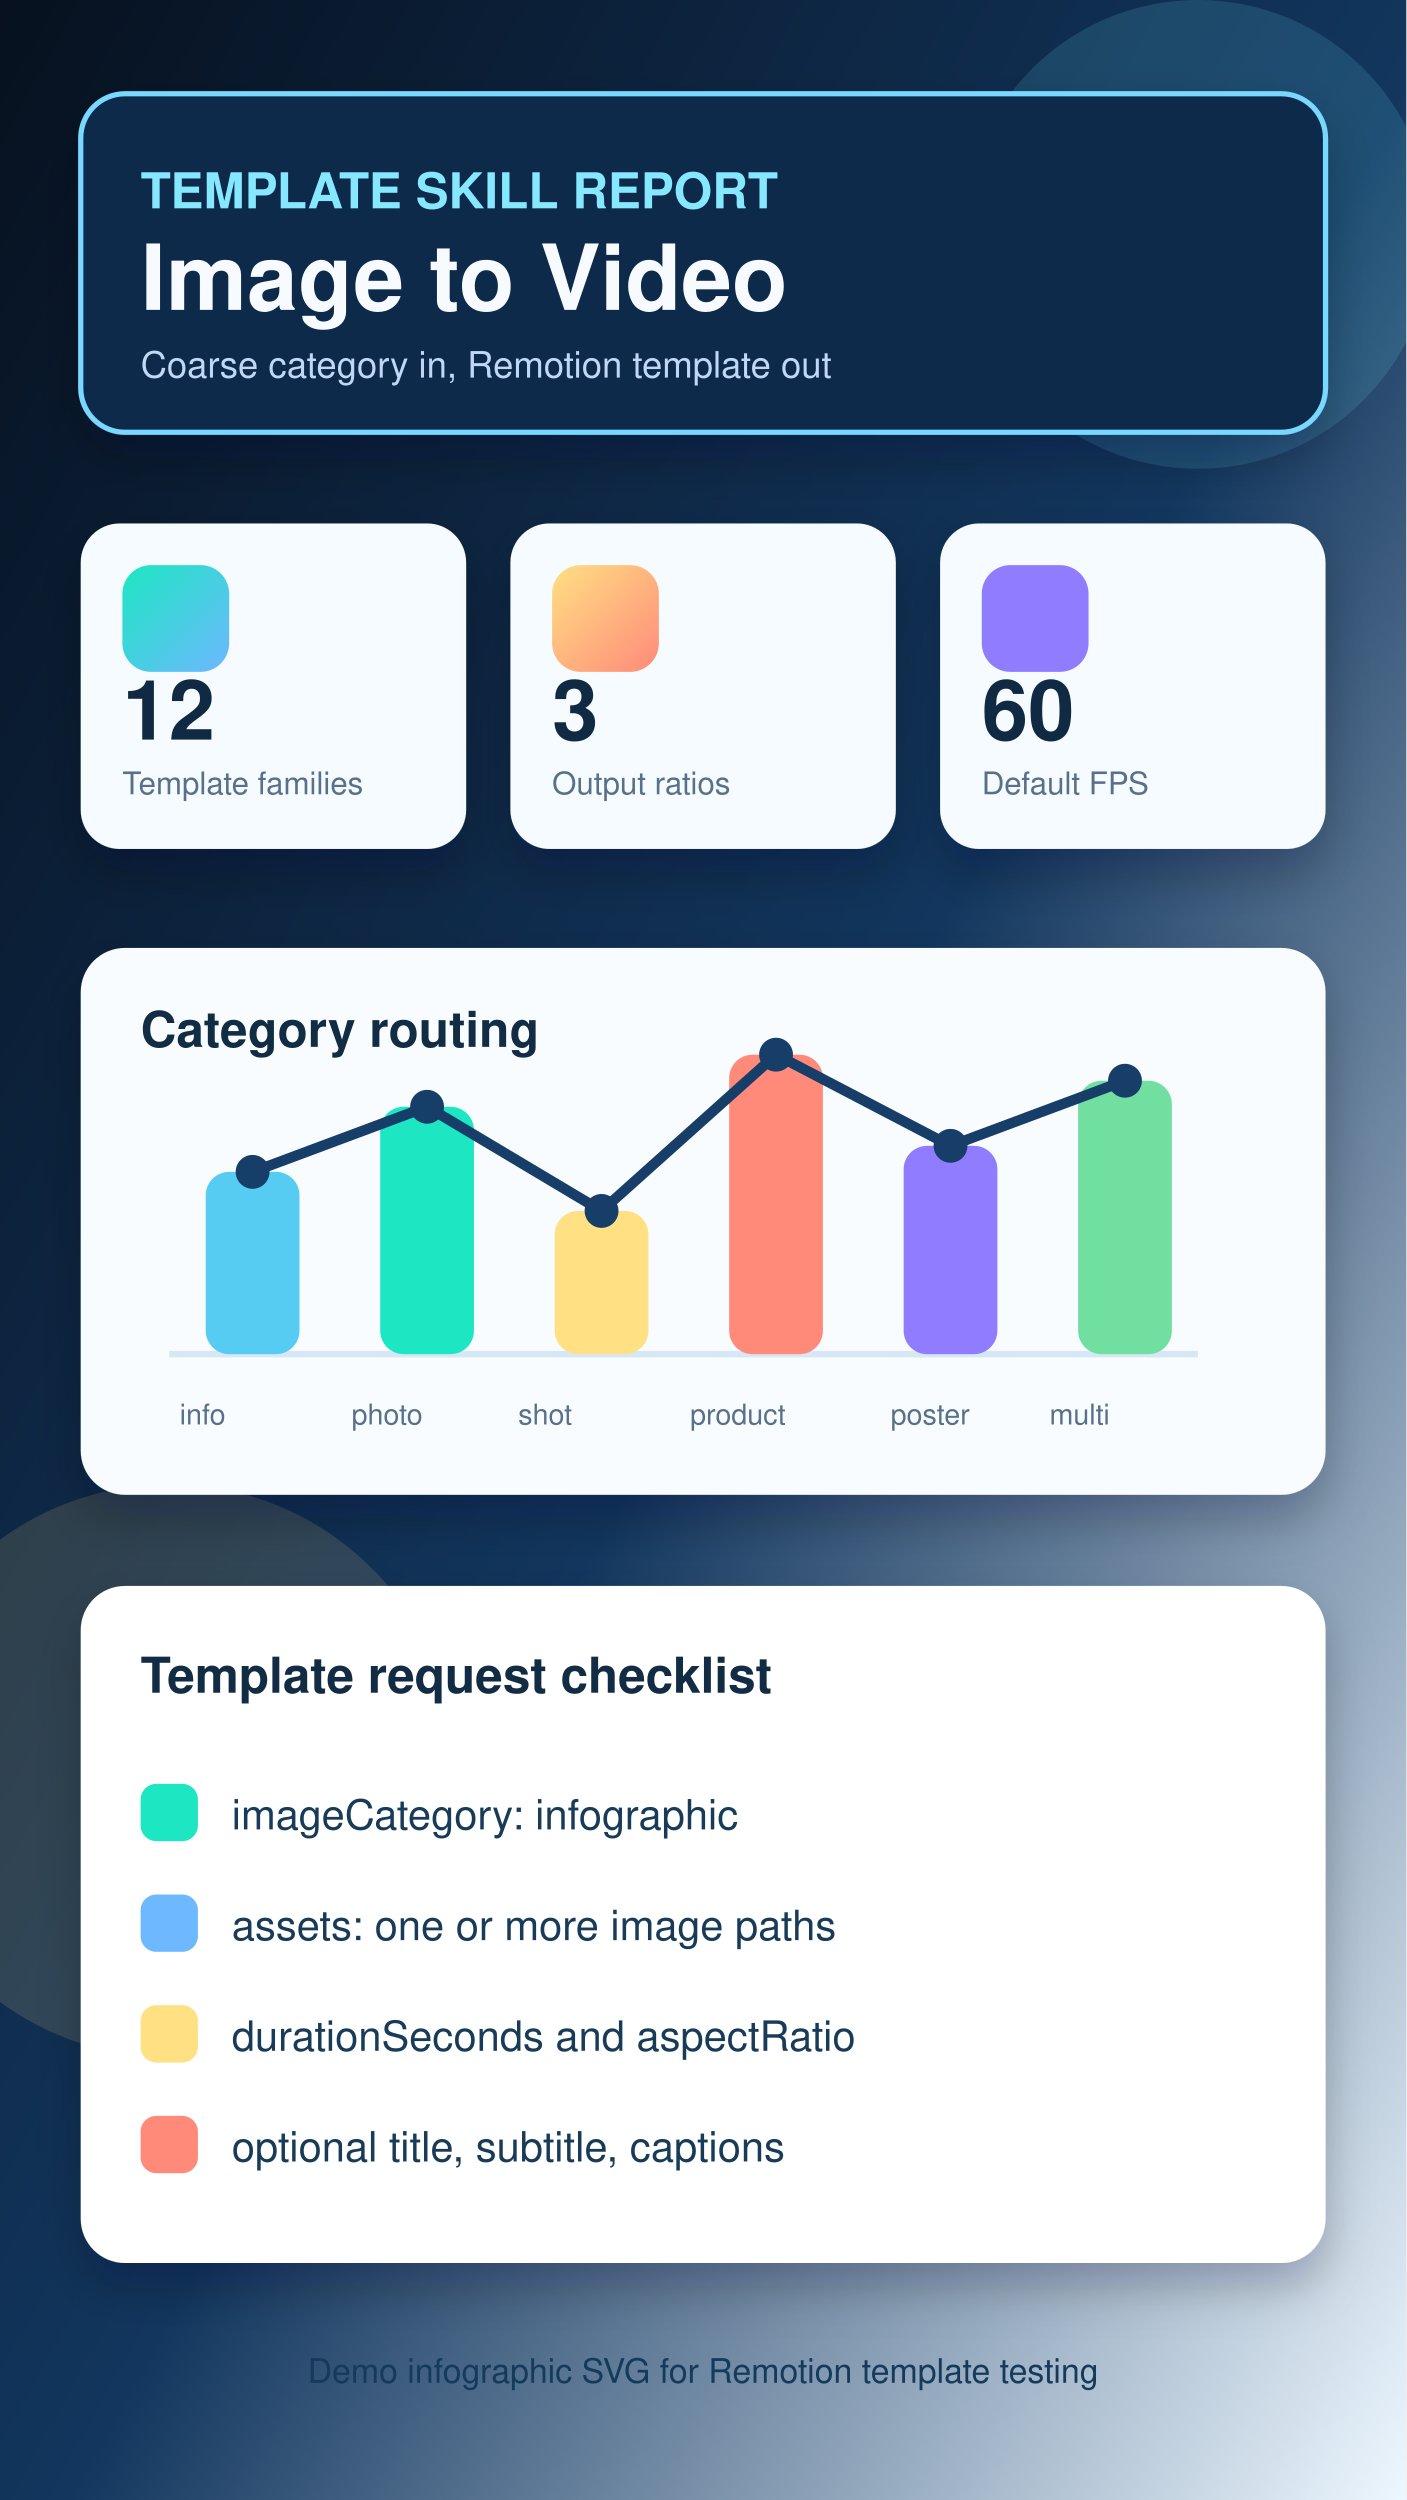
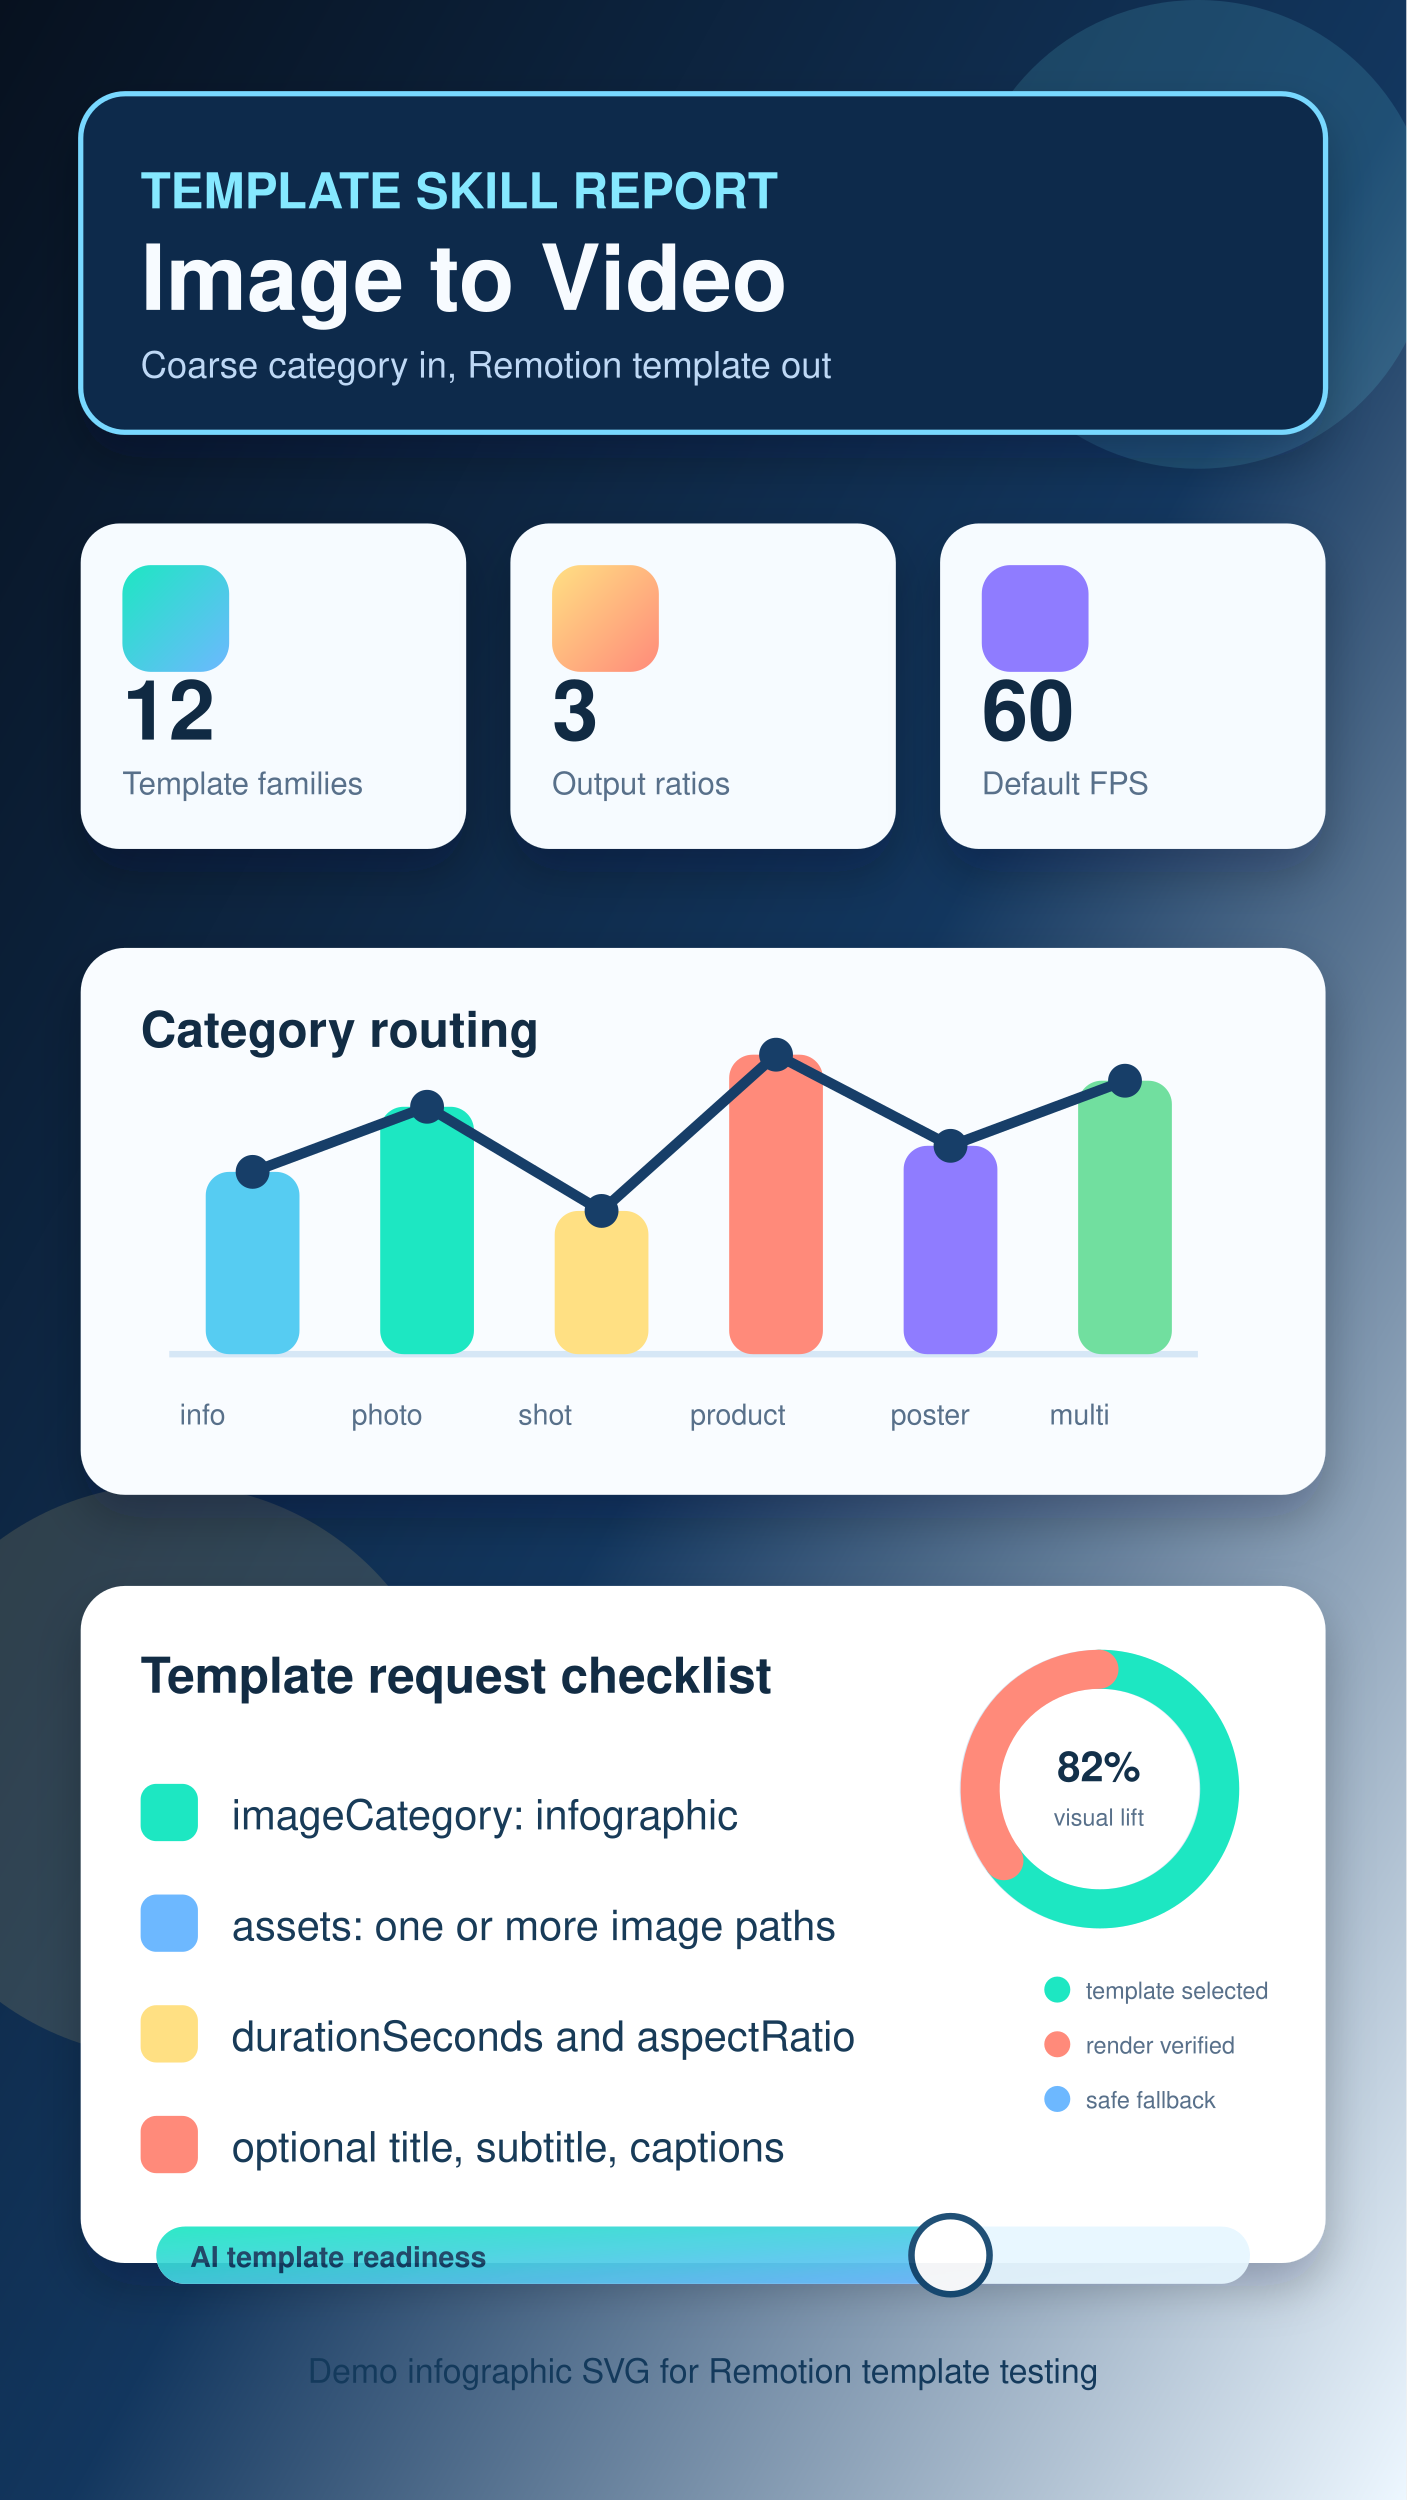
<svg xmlns="http://www.w3.org/2000/svg" width="1080" height="1920" viewBox="0 0 1080 1920">
  <defs>
    <linearGradient id="bg" x1="0" y1="0" x2="1" y2="1">
      <stop offset="0%" stop-color="#07111f" />
      <stop offset="52%" stop-color="#12365e" />
      <stop offset="100%" stop-color="#edf7ff" />
    </linearGradient>
    <linearGradient id="cardA" x1="0" y1="0" x2="1" y2="1">
      <stop offset="0%" stop-color="#1de7c2" />
      <stop offset="100%" stop-color="#6db8ff" />
    </linearGradient>
    <linearGradient id="cardB" x1="0" y1="0" x2="1" y2="1">
      <stop offset="0%" stop-color="#ffe083" />
      <stop offset="100%" stop-color="#ff8a7a" />
    </linearGradient>
    <filter id="shadow" x="-20%" y="-20%" width="140%" height="140%">
      <feDropShadow dx="0" dy="18" stdDeviation="18" flood-color="#05101e" flood-opacity="0.25" />
    </filter>
  </defs>
  <rect width="1080" height="1920" fill="url(#bg)" />
  <circle cx="920" cy="180" r="180" fill="#70e7ff" opacity="0.14" />
  <circle cx="130" cy="1360" r="220" fill="#ffdb7a" opacity="0.14" />
  <rect x="62" y="72" width="956" height="260" rx="34" fill="#0e2b4c" stroke="#78d8ff" stroke-width="4" filter="url(#shadow)" />
  <text x="108" y="160" font-family="Helvetica, Arial, sans-serif" font-size="38" font-weight="700" fill="#85e8ff">TEMPLATE SKILL REPORT</text>
  <text x="108" y="238" font-family="Helvetica, Arial, sans-serif" font-size="70" font-weight="800" fill="#f7fbff">Image to Video</text>
  <text x="108" y="290" font-family="Helvetica, Arial, sans-serif" font-size="28" fill="#bed8f5">Coarse category in, Remotion template out</text>
  <rect x="62" y="402" width="296" height="250" rx="30" fill="#f6fbff" filter="url(#shadow)" />
  <rect x="94" y="434" width="82" height="82" rx="22" fill="url(#cardA)" />
  <text x="94" y="568" font-family="Helvetica, Arial, sans-serif" font-size="64" font-weight="800" fill="#102a43">12</text>
  <text x="94" y="610" font-family="Helvetica, Arial, sans-serif" font-size="24" fill="#58708a">Template families</text>
  <rect x="392" y="402" width="296" height="250" rx="30" fill="#f6fbff" filter="url(#shadow)" />
  <rect x="424" y="434" width="82" height="82" rx="22" fill="url(#cardB)" />
  <text x="424" y="568" font-family="Helvetica, Arial, sans-serif" font-size="64" font-weight="800" fill="#102a43">3</text>
  <text x="424" y="610" font-family="Helvetica, Arial, sans-serif" font-size="24" fill="#58708a">Output ratios</text>
  <rect x="722" y="402" width="296" height="250" rx="30" fill="#f6fbff" filter="url(#shadow)" />
  <rect x="754" y="434" width="82" height="82" rx="22" fill="#8f7cff" />
  <text x="754" y="568" font-family="Helvetica, Arial, sans-serif" font-size="64" font-weight="800" fill="#102a43">60</text>
  <text x="754" y="610" font-family="Helvetica, Arial, sans-serif" font-size="24" fill="#58708a">Default FPS</text>
  <rect x="62" y="728" width="956" height="420" rx="34" fill="#f9fcff" filter="url(#shadow)" />
  <text x="108" y="804" font-family="Helvetica, Arial, sans-serif" font-size="38" font-weight="800" fill="#122c44">Category routing</text>
  <line x1="130" y1="1040" x2="920" y2="1040" stroke="#d6e7f6" stroke-width="5" />
  <rect x="158" y="900" width="72" height="140" rx="18" fill="#56ccf2" />
  <rect x="292" y="850" width="72" height="190" rx="18" fill="#1de7c2" />
  <rect x="426" y="930" width="72" height="110" rx="18" fill="#ffe083" />
  <rect x="560" y="810" width="72" height="230" rx="18" fill="#ff8a7a" />
  <rect x="694" y="880" width="72" height="160" rx="18" fill="#8f7cff" />
  <rect x="828" y="830" width="72" height="210" rx="18" fill="#71df9f" />
  <polyline points="194,900 328,850 462,930 596,810 730,880 864,830" fill="none" stroke="#173e68" stroke-width="8" stroke-linecap="round" stroke-linejoin="round" />
  <circle cx="194" cy="900" r="13" fill="#173e68" />
  <circle cx="328" cy="850" r="13" fill="#173e68" />
  <circle cx="462" cy="930" r="13" fill="#173e68" />
  <circle cx="596" cy="810" r="13" fill="#173e68" />
  <circle cx="730" cy="880" r="13" fill="#173e68" />
  <circle cx="864" cy="830" r="13" fill="#173e68" />
  <text x="138" y="1094" font-family="Helvetica, Arial, sans-serif" font-size="22" fill="#58708a">info</text>
  <text x="270" y="1094" font-family="Helvetica, Arial, sans-serif" font-size="22" fill="#58708a">photo</text>
  <text x="398" y="1094" font-family="Helvetica, Arial, sans-serif" font-size="22" fill="#58708a">shot</text>
  <text x="530" y="1094" font-family="Helvetica, Arial, sans-serif" font-size="22" fill="#58708a">product</text>
  <text x="684" y="1094" font-family="Helvetica, Arial, sans-serif" font-size="22" fill="#58708a">poster</text>
  <text x="806" y="1094" font-family="Helvetica, Arial, sans-serif" font-size="22" fill="#58708a">multi</text>
  <rect x="62" y="1218" width="956" height="520" rx="34" fill="#ffffff" filter="url(#shadow)" />
  <text x="108" y="1300" font-family="Helvetica, Arial, sans-serif" font-size="38" font-weight="800" fill="#122c44">Template request checklist</text>
  <g font-family="Helvetica, Arial, sans-serif" font-size="32" fill="#183b58">
    <rect x="108" y="1370" width="44" height="44" rx="12" fill="#1de7c2" />
    <text x="178" y="1405">imageCategory: infographic</text>
    <rect x="108" y="1455" width="44" height="44" rx="12" fill="#6db8ff" />
    <text x="178" y="1490">assets: one or more image paths</text>
    <rect x="108" y="1540" width="44" height="44" rx="12" fill="#ffe083" />
    <text x="178" y="1575">durationSeconds and aspectRatio</text>
    <rect x="108" y="1625" width="44" height="44" rx="12" fill="#ff8a7a" />
    <text x="178" y="1660">optional title, subtitle, captions</text>
  </g>
  <text x="540" y="1830" font-family="Helvetica, Arial, sans-serif" font-size="26" fill="#143a5c" text-anchor="middle">Demo infographic SVG for Remotion template testing</text>
+   <g opacity="0.92">
+     <rect x="120" y="1710" width="840" height="44" rx="22" fill="#e6f6ff" />
+     <rect x="120" y="1710" width="610" height="44" rx="22" fill="url(#cardA)" />
+     <circle cx="730" cy="1732" r="30" fill="#ffffff" stroke="#0d416a" stroke-width="5" />
+     <text x="146" y="1741" font-family="Helvetica, Arial, sans-serif" font-size="22" font-weight="800" fill="#103a5c">AI template readiness</text>
+   </g>
+   <g transform="translate(726 1256)">
+     <circle cx="118" cy="118" r="92" fill="none" stroke="#d8e7f5" stroke-width="30" />
+     <path d="M118 26 A92 92 0 1 1 45 173" fill="none" stroke="#1de7c2" stroke-width="30" stroke-linecap="round" />
+     <path d="M45 173 A92 92 0 0 1 118 26" fill="none" stroke="#ff8a7a" stroke-width="30" stroke-linecap="round" />
+     <text x="118" y="112" font-family="Helvetica, Arial, sans-serif" font-size="32" font-weight="900" fill="#12304a" text-anchor="middle">82%</text>
+     <text x="118" y="146" font-family="Helvetica, Arial, sans-serif" font-size="18" fill="#58708a" text-anchor="middle">visual lift</text>
+   </g>
+   <g font-family="Helvetica, Arial, sans-serif" font-size="18" fill="#58708a">
+     <circle cx="812" cy="1528" r="10" fill="#1de7c2" />
+     <text x="834" y="1535">template selected</text>
+     <circle cx="812" cy="1570" r="10" fill="#ff8a7a" />
+     <text x="834" y="1577">render verified</text>
+     <circle cx="812" cy="1612" r="10" fill="#6db8ff" />
+     <text x="834" y="1619">safe fallback</text>
+   </g>
</svg>
